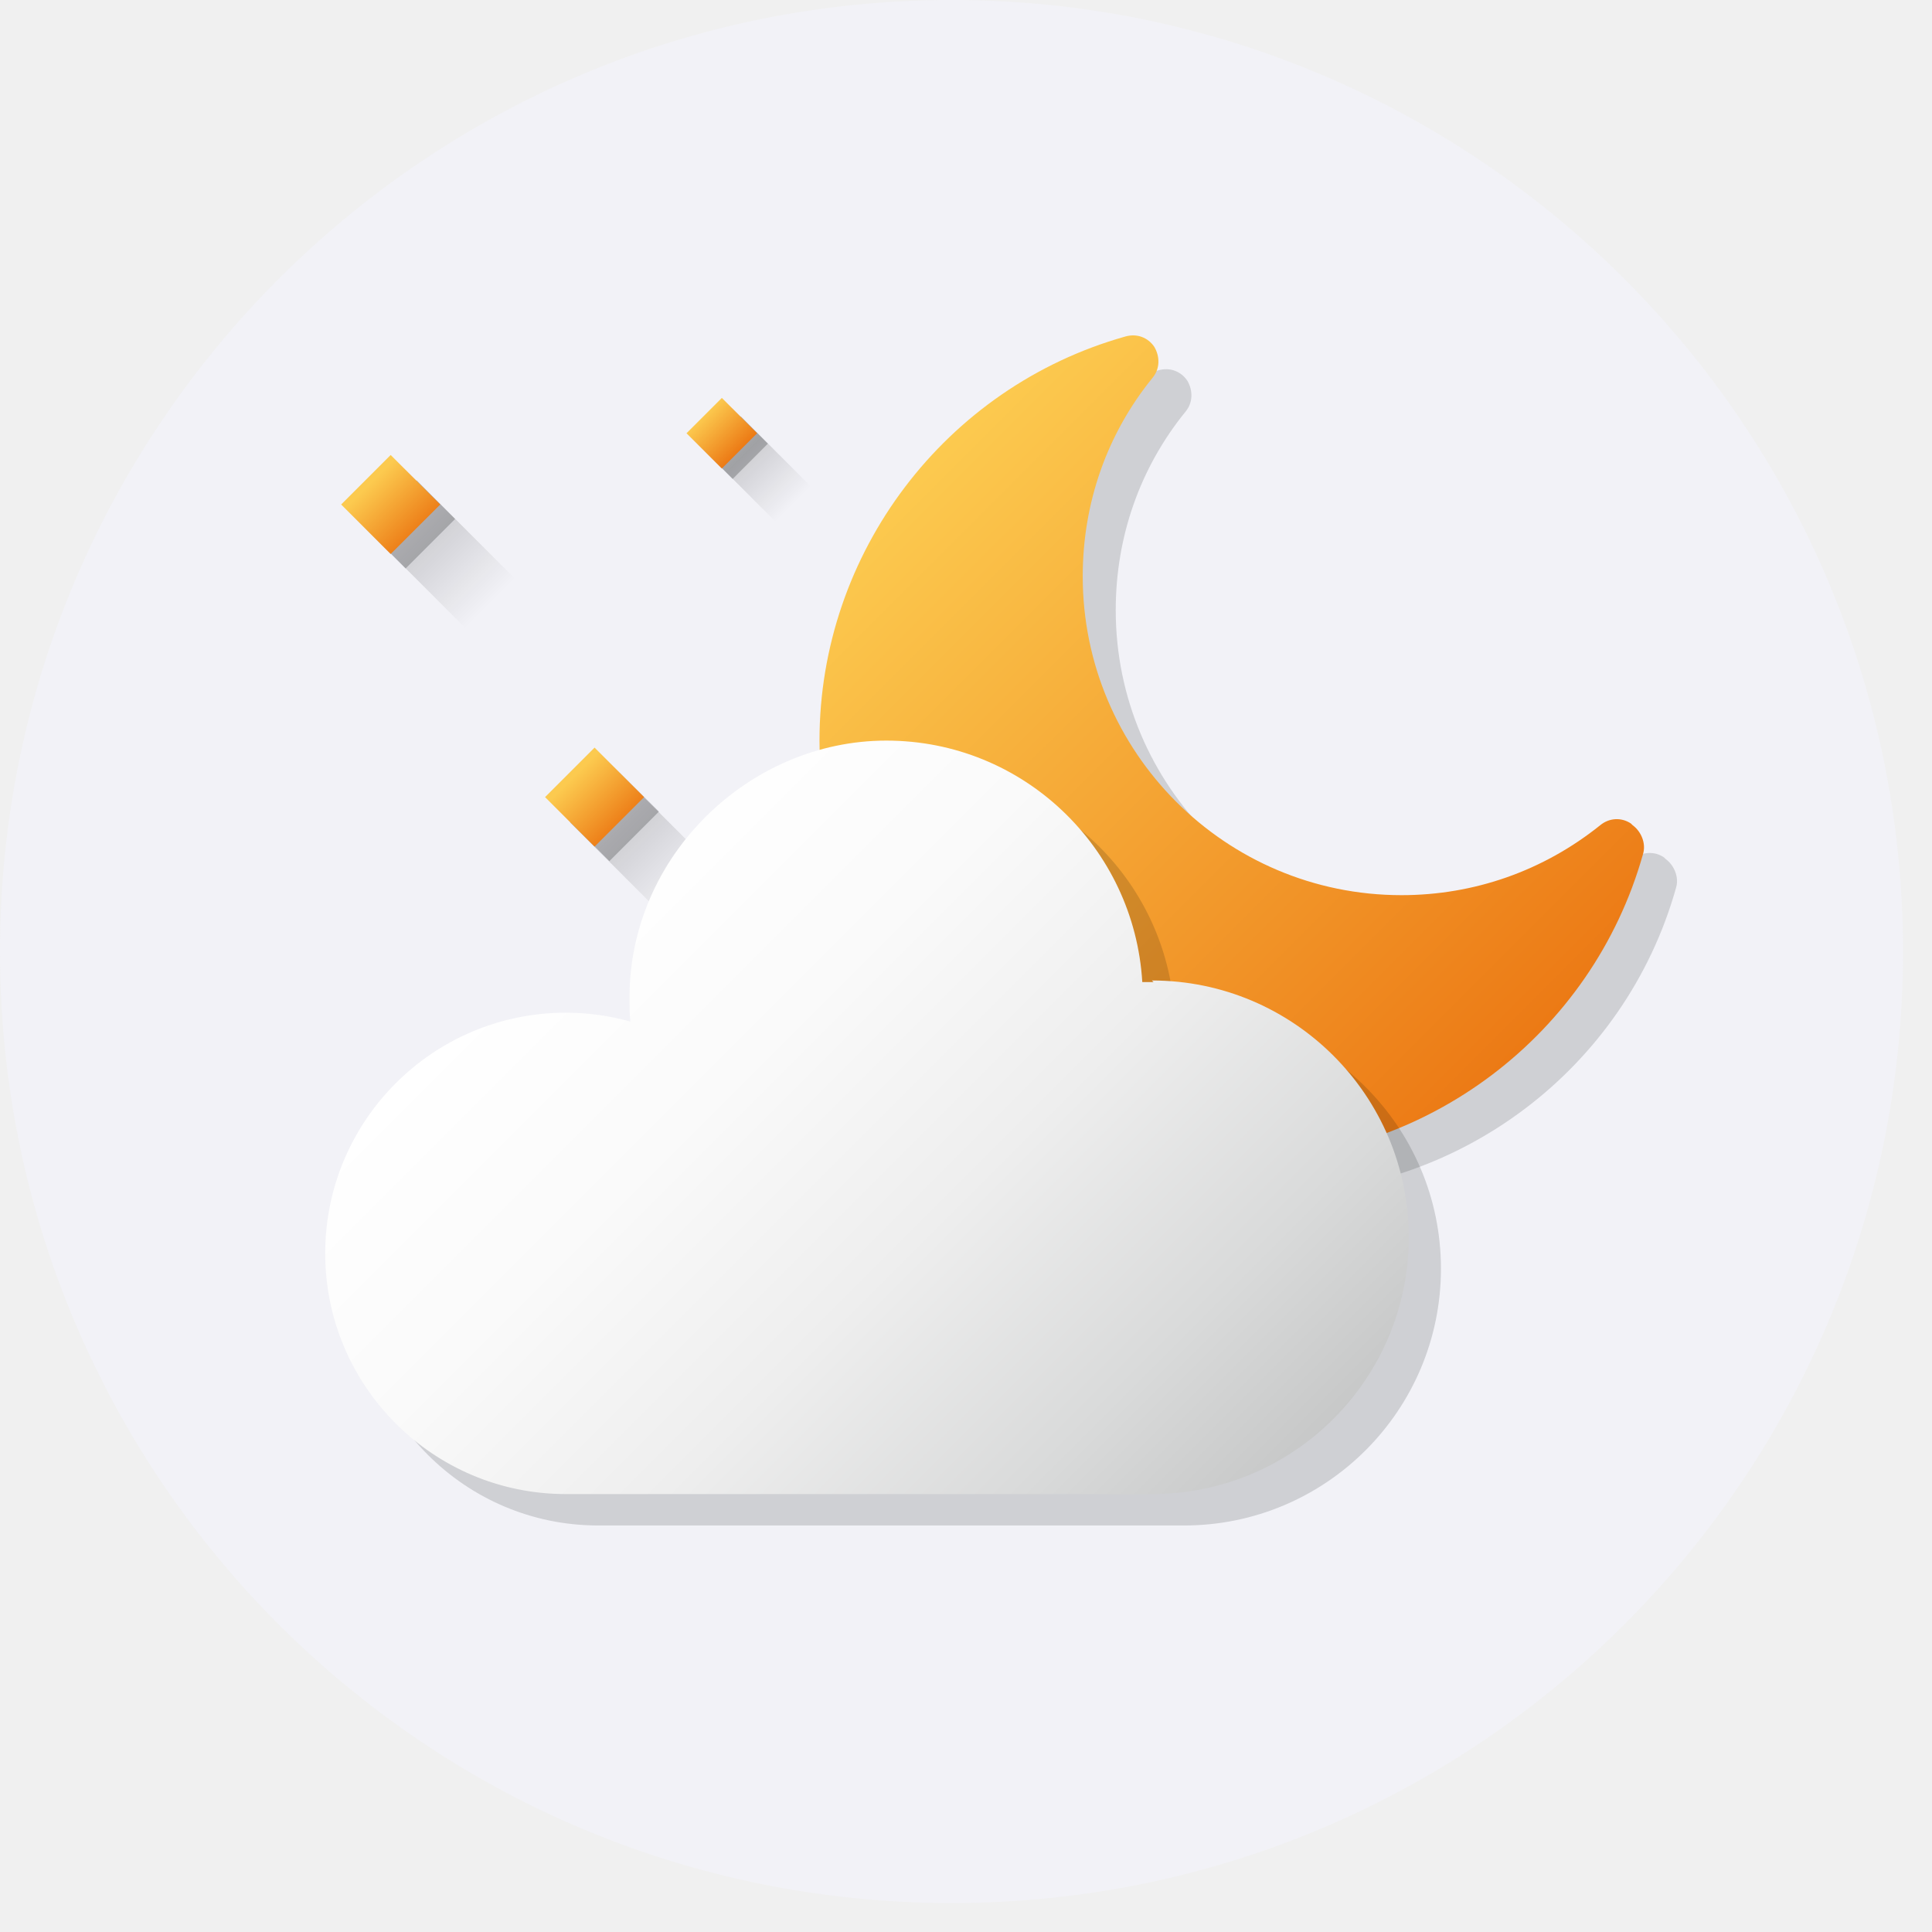
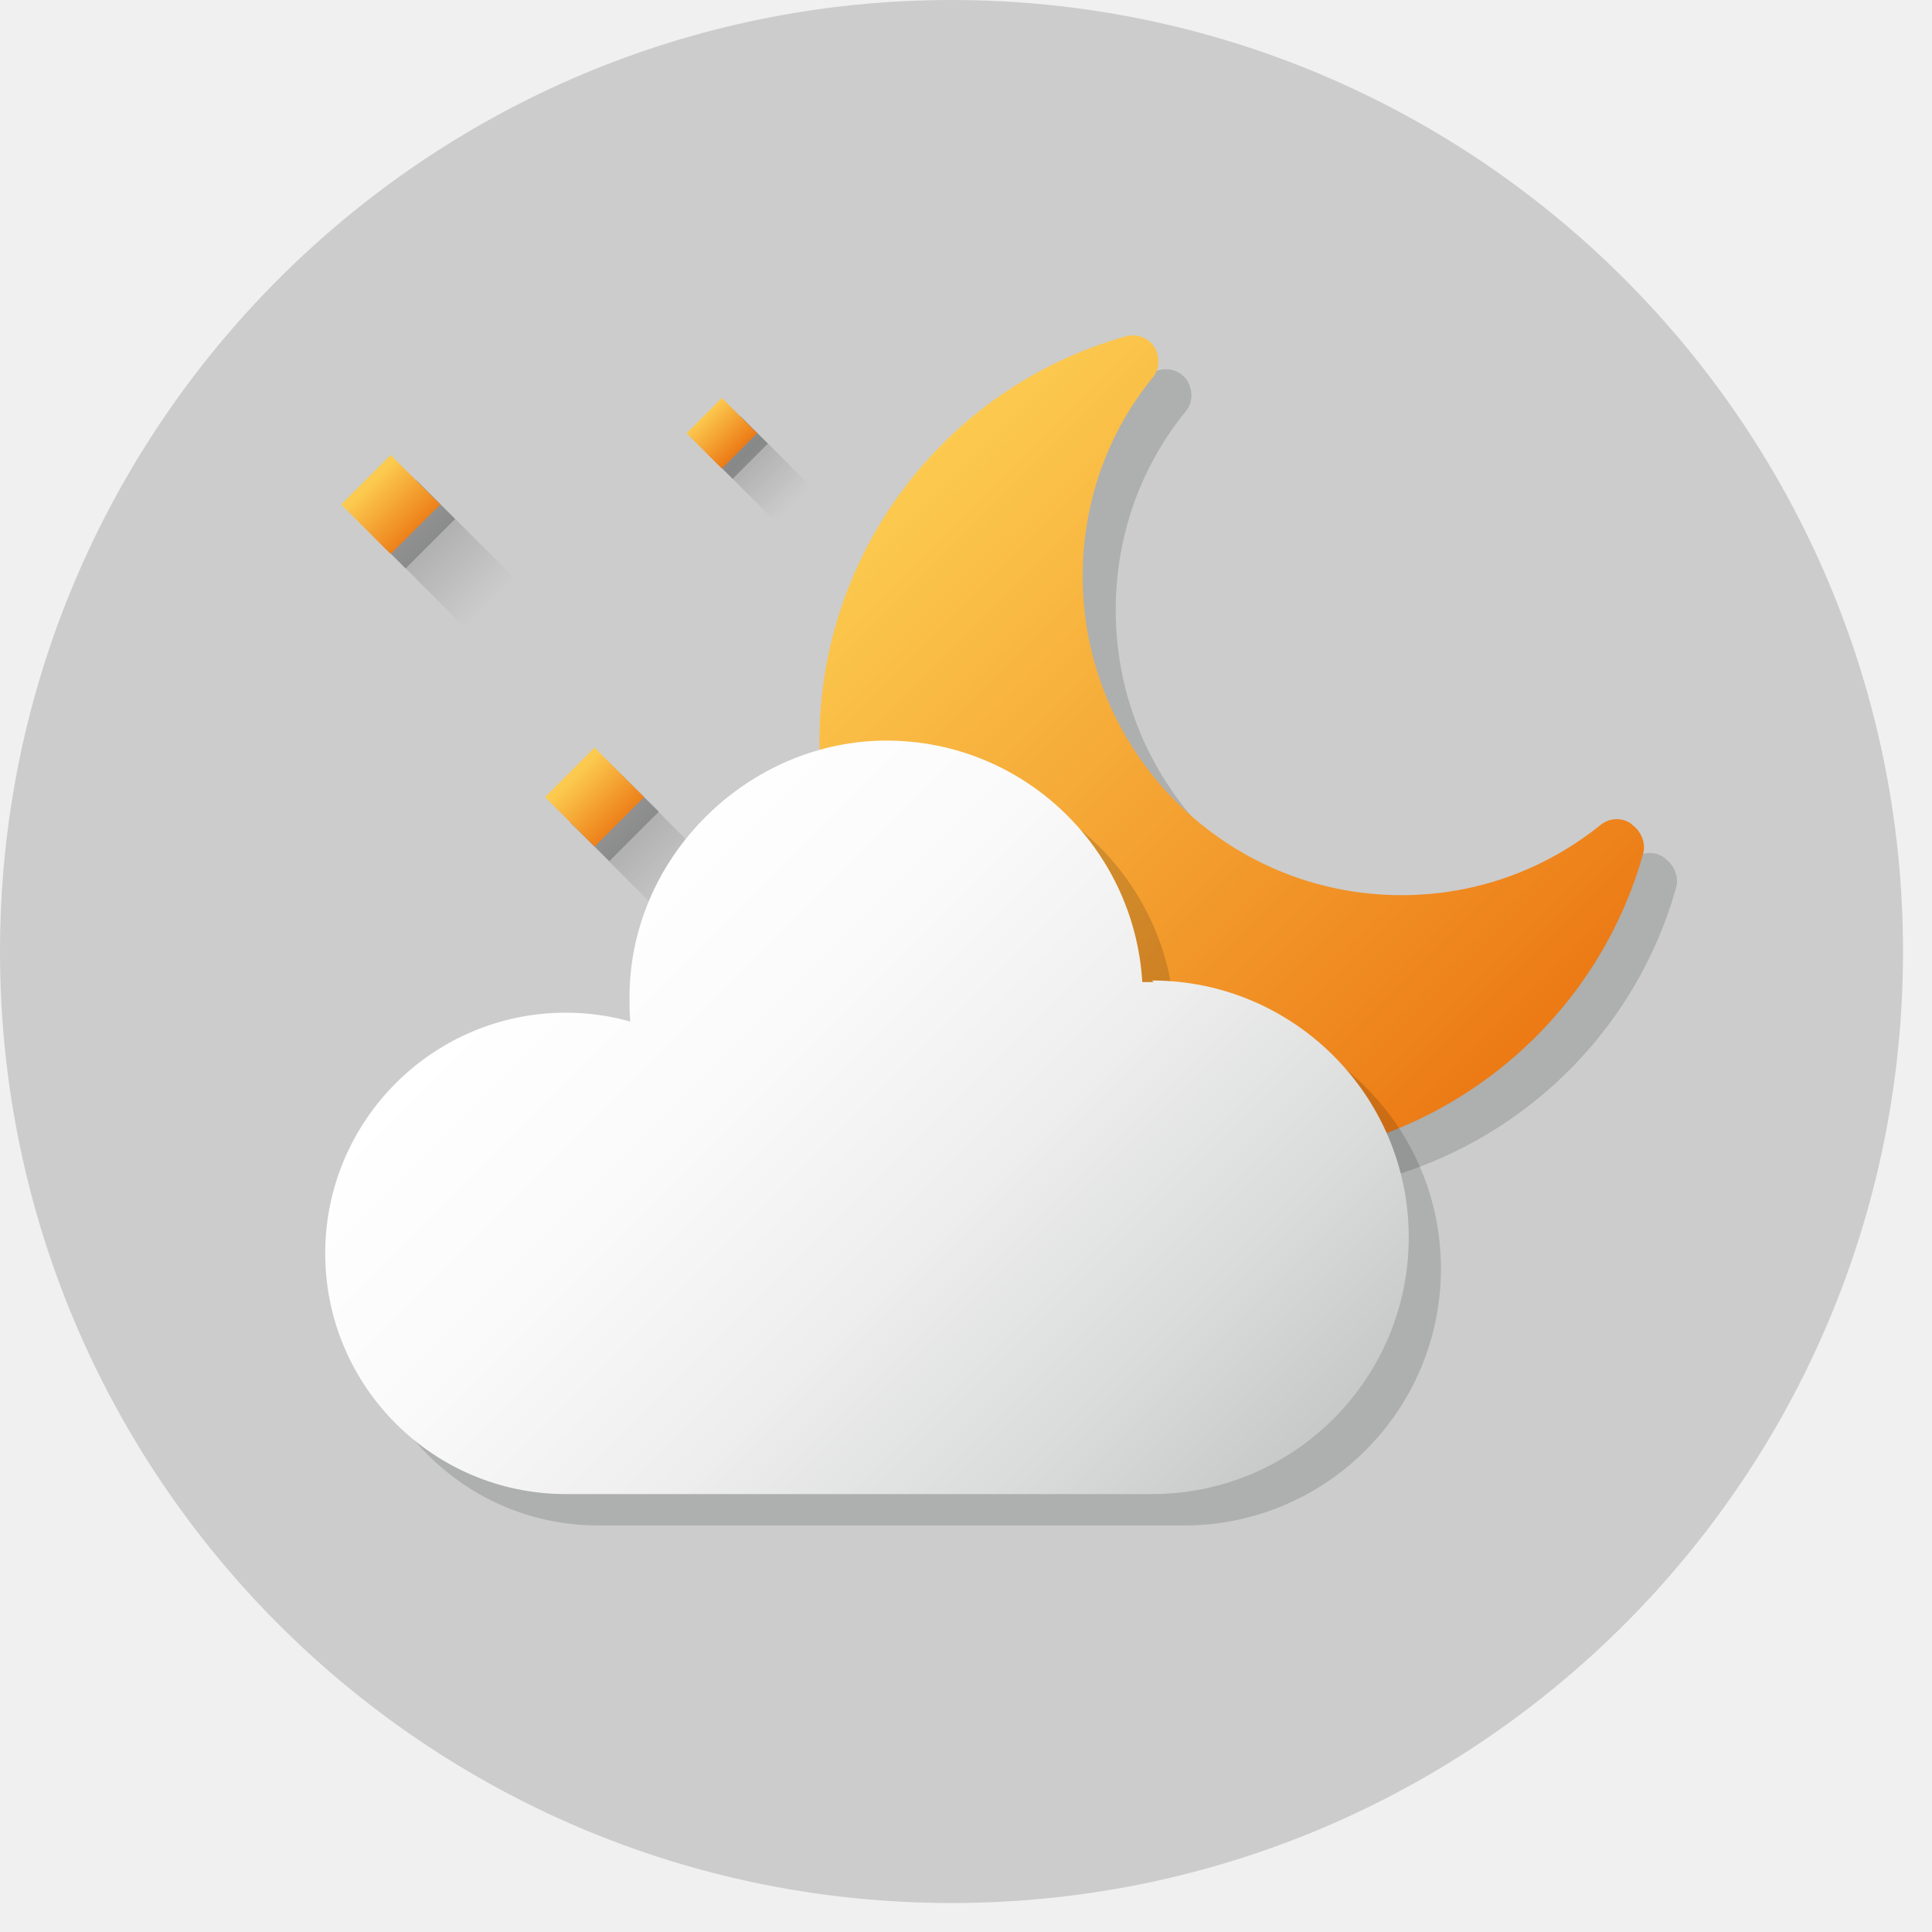
<svg xmlns="http://www.w3.org/2000/svg" width="24" height="24" viewBox="0 0 24 24" fill="none">
  <g clip-path="url(#clip0_622_8072)">
-     <path d="M23.64 11.82C23.64 5.29 18.34 0 11.82 0C5.3 0 0 5.29 0 11.82C0 18.35 5.29 23.64 11.82 23.64C18.35 23.64 23.64 18.35 23.64 11.82Z" fill="#F2F2F7" />
+     <path d="M23.64 11.82C23.64 5.29 18.34 0 11.82 0C5.3 0 0 5.29 0 11.82C0 18.35 5.29 23.64 11.82 23.64C18.35 23.64 23.64 18.35 23.64 11.82Z" fill="#cccccc" />
    <path style="mix-blend-mode:multiply" d="M5.038 5.832L4.423 6.447L5.038 7.062L5.653 6.447L5.038 5.832Z" fill="url(#paint0_linear_622_8072)" />
    <path style="mix-blend-mode:multiply" d="M5.177 5.968L4.562 6.583L5.778 7.799L6.393 7.184L5.177 5.968Z" fill="url(#paint1_linear_622_8072)" />
    <path d="M4.853 5.652L4.238 6.267L4.853 6.882L5.469 6.267L4.853 5.652Z" fill="url(#paint2_linear_622_8072)" />
    <path style="mix-blend-mode:multiply" d="M9.101 5.073L8.662 5.511L9.101 5.95L9.539 5.511L9.101 5.073Z" fill="url(#paint3_linear_622_8072)" />
    <path style="mix-blend-mode:multiply" d="M9.204 5.174L8.766 5.612L9.635 6.482L10.074 6.044L9.204 5.174Z" fill="url(#paint4_linear_622_8072)" />
    <path d="M8.967 4.943L8.528 5.382L8.967 5.82L9.405 5.382L8.967 4.943Z" fill="url(#paint5_linear_622_8072)" />
    <path style="mix-blend-mode:multiply" d="M7.57 9.467L6.955 10.082L7.57 10.697L8.185 10.082L7.57 9.467Z" fill="url(#paint6_linear_622_8072)" />
    <path style="mix-blend-mode:multiply" d="M7.698 9.603L7.083 10.218L8.299 11.434L8.914 10.819L7.698 9.603Z" fill="url(#paint7_linear_622_8072)" />
    <path d="M7.386 9.287L6.771 9.902L7.386 10.517L8.001 9.902L7.386 9.287Z" fill="url(#paint8_linear_622_8072)" />
    <g style="mix-blend-mode:multiply">
      <path d="M20.67 10.65C20.55 10.57 20.4 10.58 20.29 10.67C19.58 11.24 18.72 11.54 17.82 11.54C15.63 11.54 13.86 9.76 13.86 7.58C13.86 6.67 14.16 5.81 14.73 5.11C14.82 5 14.82 4.85 14.75 4.73C14.67 4.61 14.53 4.56 14.39 4.6C12.15 5.23 10.59 7.29 10.59 9.62C10.59 12.49 12.93 14.83 15.8 14.83C18.13 14.83 20.19 13.27 20.82 11.03C20.86 10.9 20.8 10.75 20.69 10.67L20.67 10.65Z" fill="#DADBDB" />
    </g>
    <path d="M20.26 10.23C20.14 10.15 19.99 10.16 19.88 10.25C19.17 10.82 18.31 11.12 17.41 11.12C15.22 11.12 13.45 9.34 13.45 7.16C13.45 6.25 13.75 5.39 14.32 4.69C14.41 4.58 14.41 4.43 14.34 4.31C14.26 4.19 14.12 4.14 13.98 4.18C11.74 4.81 10.18 6.87 10.18 9.2C10.18 12.07 12.52 14.41 15.39 14.41C17.72 14.41 19.78 12.85 20.41 10.61C20.45 10.48 20.39 10.33 20.28 10.25L20.26 10.23Z" fill="url(#paint9_linear_622_8072)" />
    <g style="mix-blend-mode:multiply">
      <path d="M14.73 12.59C14.73 12.59 14.64 12.59 14.59 12.59C14.49 10.92 13.11 9.59 11.41 9.59C9.71 9.59 8.22 11.02 8.22 12.78C8.22 12.88 8.22 12.98 8.23 13.08C7.98 13.01 7.71 12.97 7.43 12.97C5.78 12.97 4.44 14.31 4.44 15.96C4.44 17.61 5.78 18.95 7.43 18.95H14.71C16.47 18.95 17.9 17.52 17.9 15.76C17.9 14 16.47 12.57 14.71 12.57L14.73 12.59Z" fill="#DADBDB" />
    </g>
    <path d="M14.33 12.2C14.33 12.2 14.24 12.2 14.19 12.2C14.09 10.53 12.71 9.2 11.01 9.2C9.31 9.2 7.82 10.63 7.82 12.39C7.82 12.49 7.82 12.59 7.83 12.69C7.58 12.62 7.31 12.58 7.03 12.58C5.38 12.58 4.04 13.92 4.04 15.57C4.04 17.22 5.38 18.56 7.03 18.56H14.31C16.07 18.56 17.5 17.13 17.5 15.37C17.5 13.61 16.07 12.18 14.31 12.18L14.33 12.2Z" fill="url(#paint10_linear_622_8072)" />
  </g>
  <defs>
    <linearGradient id="paint0_linear_622_8072" x1="4.741" y1="6.129" x2="5.356" y2="6.744" gradientUnits="userSpaceOnUse">
      <stop stop-color="white" />
      <stop offset="0.69" stop-color="#D9D9D9" />
      <stop offset="1" stop-color="#C7C8C8" />
    </linearGradient>
    <linearGradient id="paint1_linear_622_8072" x1="6.16" y1="7.432" x2="4.943" y2="6.215" gradientUnits="userSpaceOnUse">
      <stop stop-color="white" />
      <stop offset="0.69" stop-color="#D9D9D9" />
      <stop offset="1" stop-color="#C7C8C8" />
    </linearGradient>
    <linearGradient id="paint2_linear_622_8072" x1="4.613" y1="5.991" x2="5.228" y2="6.606" gradientUnits="userSpaceOnUse">
      <stop stop-color="#FCCA4F" />
      <stop offset="1" stop-color="#EC7A15" />
    </linearGradient>
    <linearGradient id="paint3_linear_622_8072" x1="8.796" y1="5.222" x2="9.235" y2="5.66" gradientUnits="userSpaceOnUse">
      <stop stop-color="white" />
      <stop offset="0.69" stop-color="#D9D9D9" />
      <stop offset="1" stop-color="#C7C8C8" />
    </linearGradient>
    <linearGradient id="paint4_linear_622_8072" x1="9.932" y1="6.185" x2="9.063" y2="5.315" gradientUnits="userSpaceOnUse">
      <stop stop-color="white" />
      <stop offset="0.69" stop-color="#D9D9D9" />
      <stop offset="1" stop-color="#C7C8C8" />
    </linearGradient>
    <linearGradient id="paint5_linear_622_8072" x1="8.755" y1="5.141" x2="9.2" y2="5.587" gradientUnits="userSpaceOnUse">
      <stop stop-color="#FCCA4F" />
      <stop offset="1" stop-color="#EC7A15" />
    </linearGradient>
    <linearGradient id="paint6_linear_622_8072" x1="7.273" y1="9.778" x2="7.881" y2="10.386" gradientUnits="userSpaceOnUse">
      <stop stop-color="white" />
      <stop offset="0.69" stop-color="#D9D9D9" />
      <stop offset="1" stop-color="#C7C8C8" />
    </linearGradient>
    <linearGradient id="paint7_linear_622_8072" x1="8.681" y1="11.066" x2="7.465" y2="9.85" gradientUnits="userSpaceOnUse">
      <stop stop-color="white" />
      <stop offset="0.69" stop-color="#D9D9D9" />
      <stop offset="1" stop-color="#C7C8C8" />
    </linearGradient>
    <linearGradient id="paint8_linear_622_8072" x1="7.145" y1="9.626" x2="7.76" y2="10.241" gradientUnits="userSpaceOnUse">
      <stop stop-color="#FCCA4F" />
      <stop offset="1" stop-color="#EC7A15" />
    </linearGradient>
    <linearGradient id="paint9_linear_622_8072" x1="10.81" y1="6.38" x2="18.17" y2="13.75" gradientUnits="userSpaceOnUse">
      <stop stop-color="#FCCA4F" />
      <stop offset="1" stop-color="#EC7A15" />
    </linearGradient>
    <linearGradient id="paint10_linear_622_8072" x1="6.87" y1="11.52" x2="14.79" y2="19.44" gradientUnits="userSpaceOnUse">
      <stop stop-color="white" />
      <stop offset="0.26" stop-color="#FAFAFA" />
      <stop offset="0.53" stop-color="#EEEEEE" />
      <stop offset="0.81" stop-color="#D9DADA" />
      <stop offset="1" stop-color="#C7C8C8" />
    </linearGradient>
    <clipPath id="clip0_622_8072">
      <rect width="23.64" height="23.64" fill="white" />
    </clipPath>
  </defs>
</svg>
